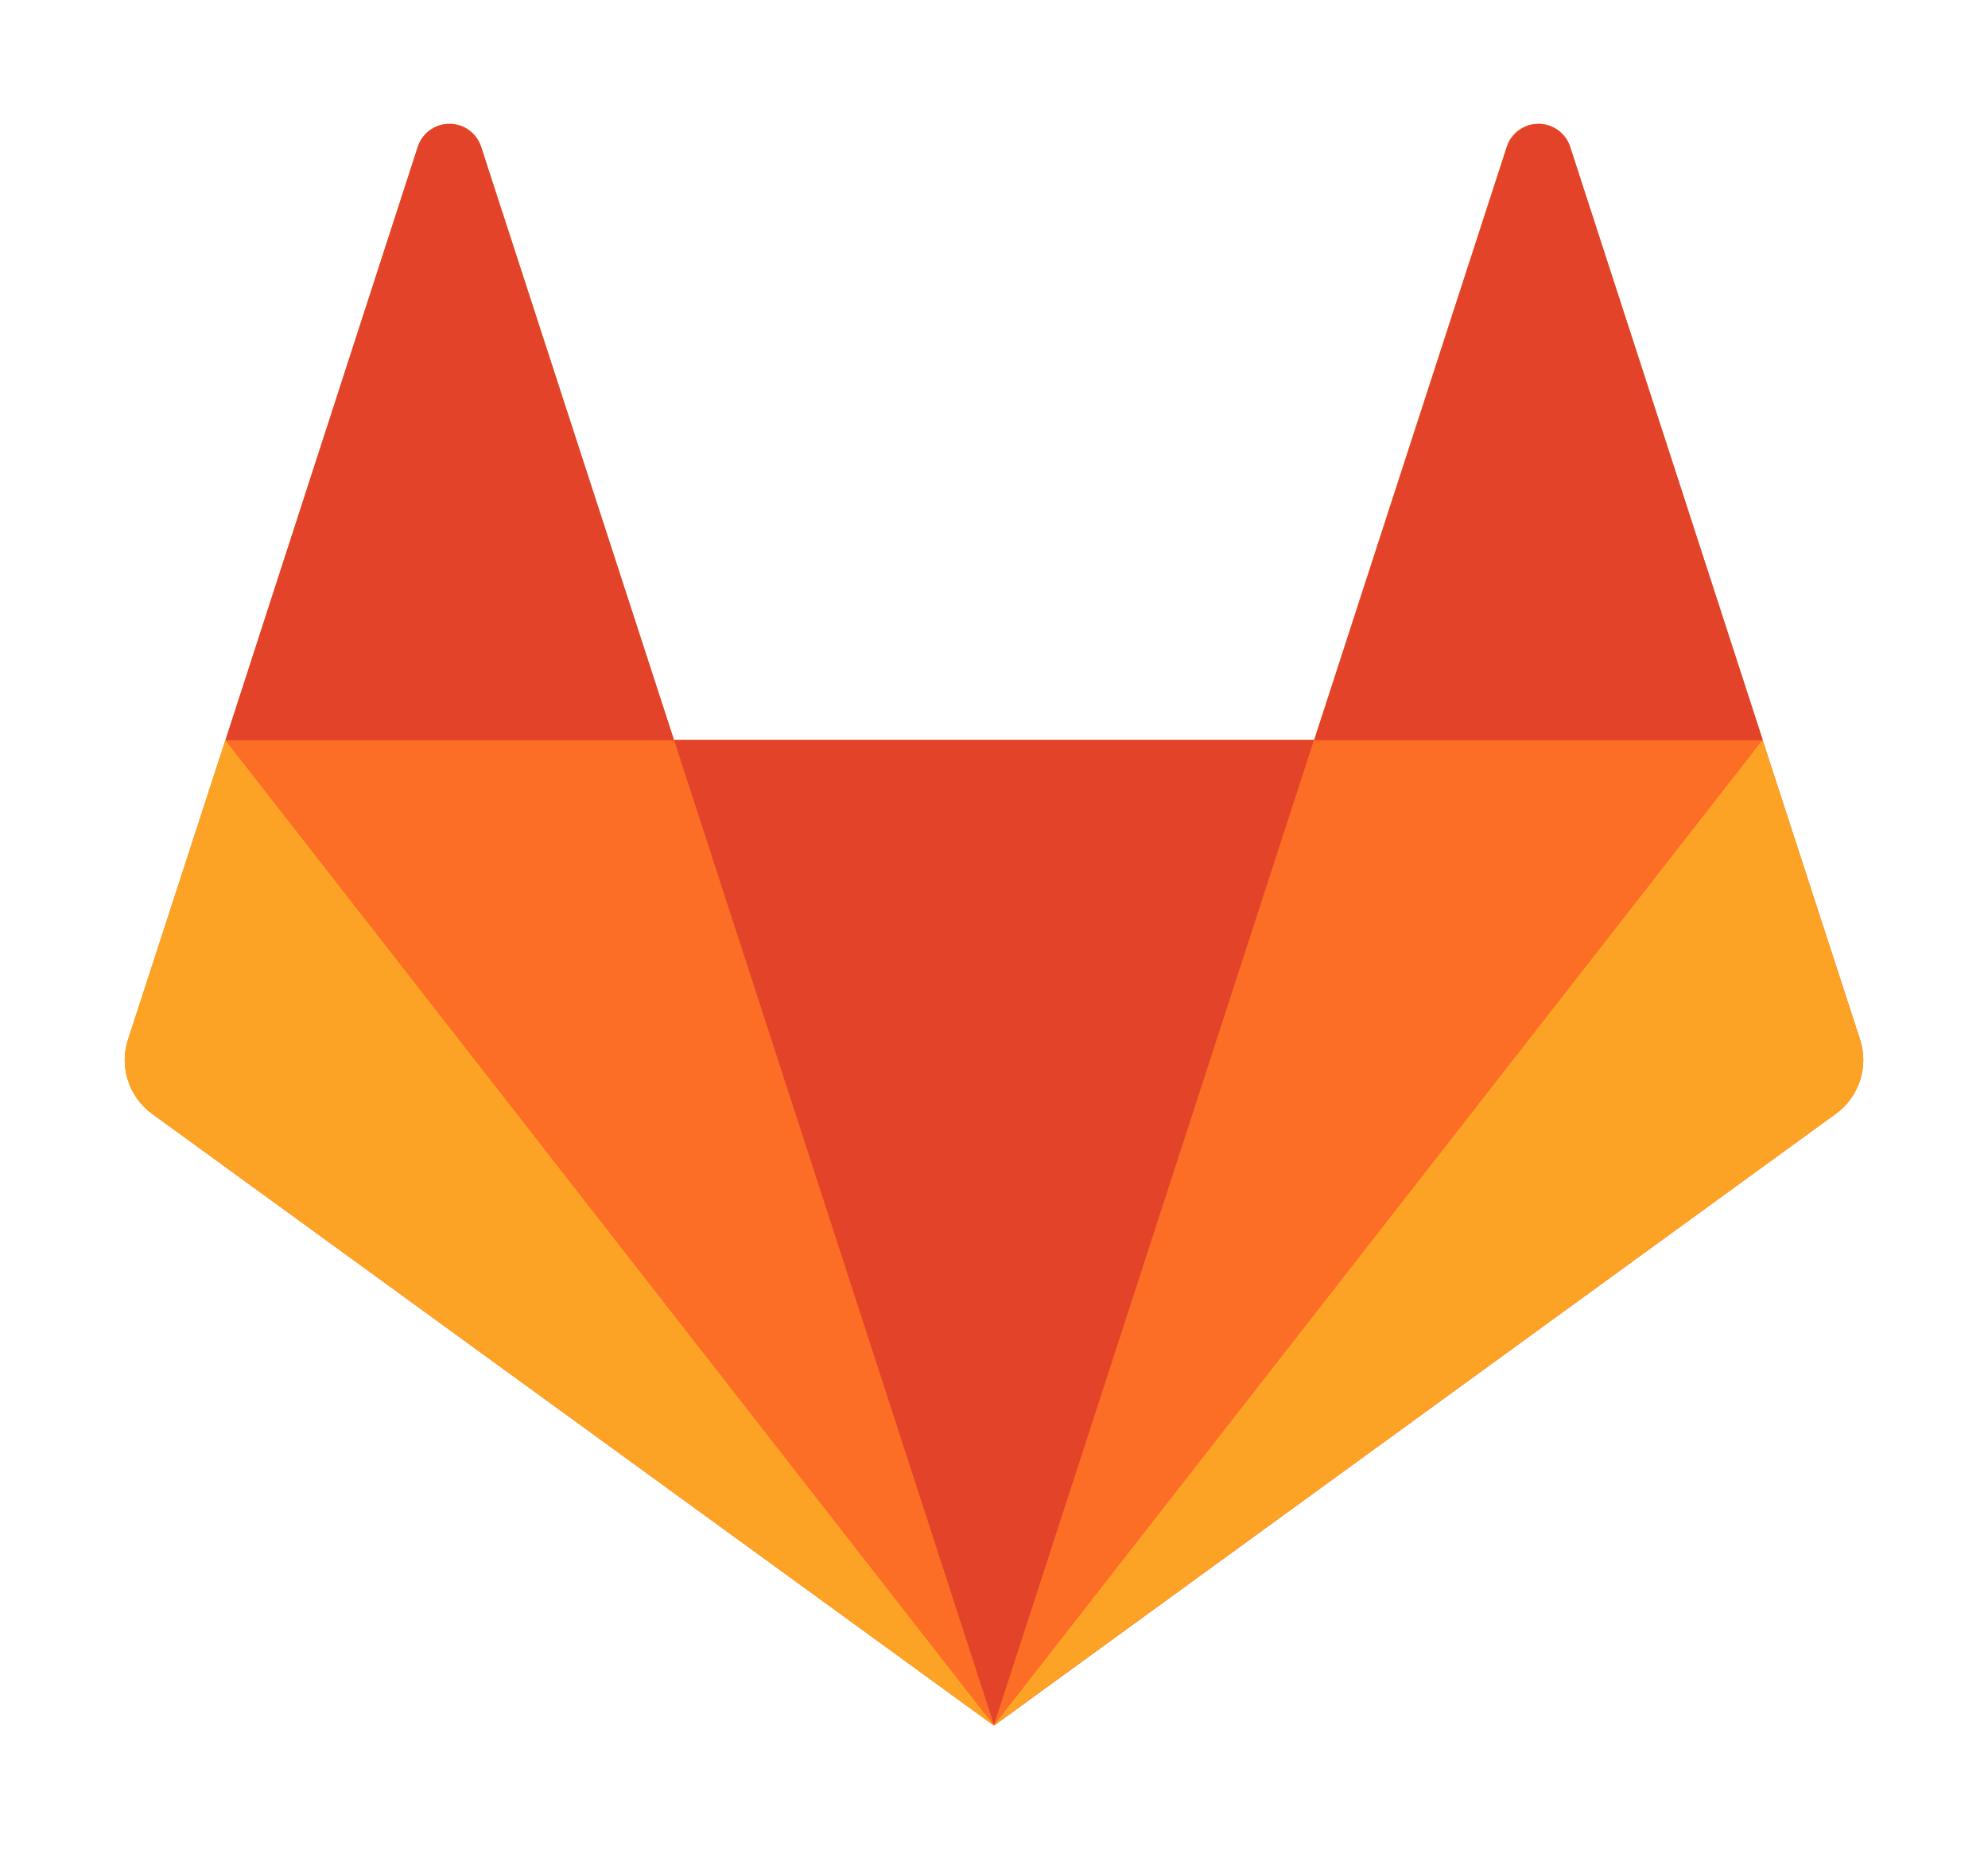
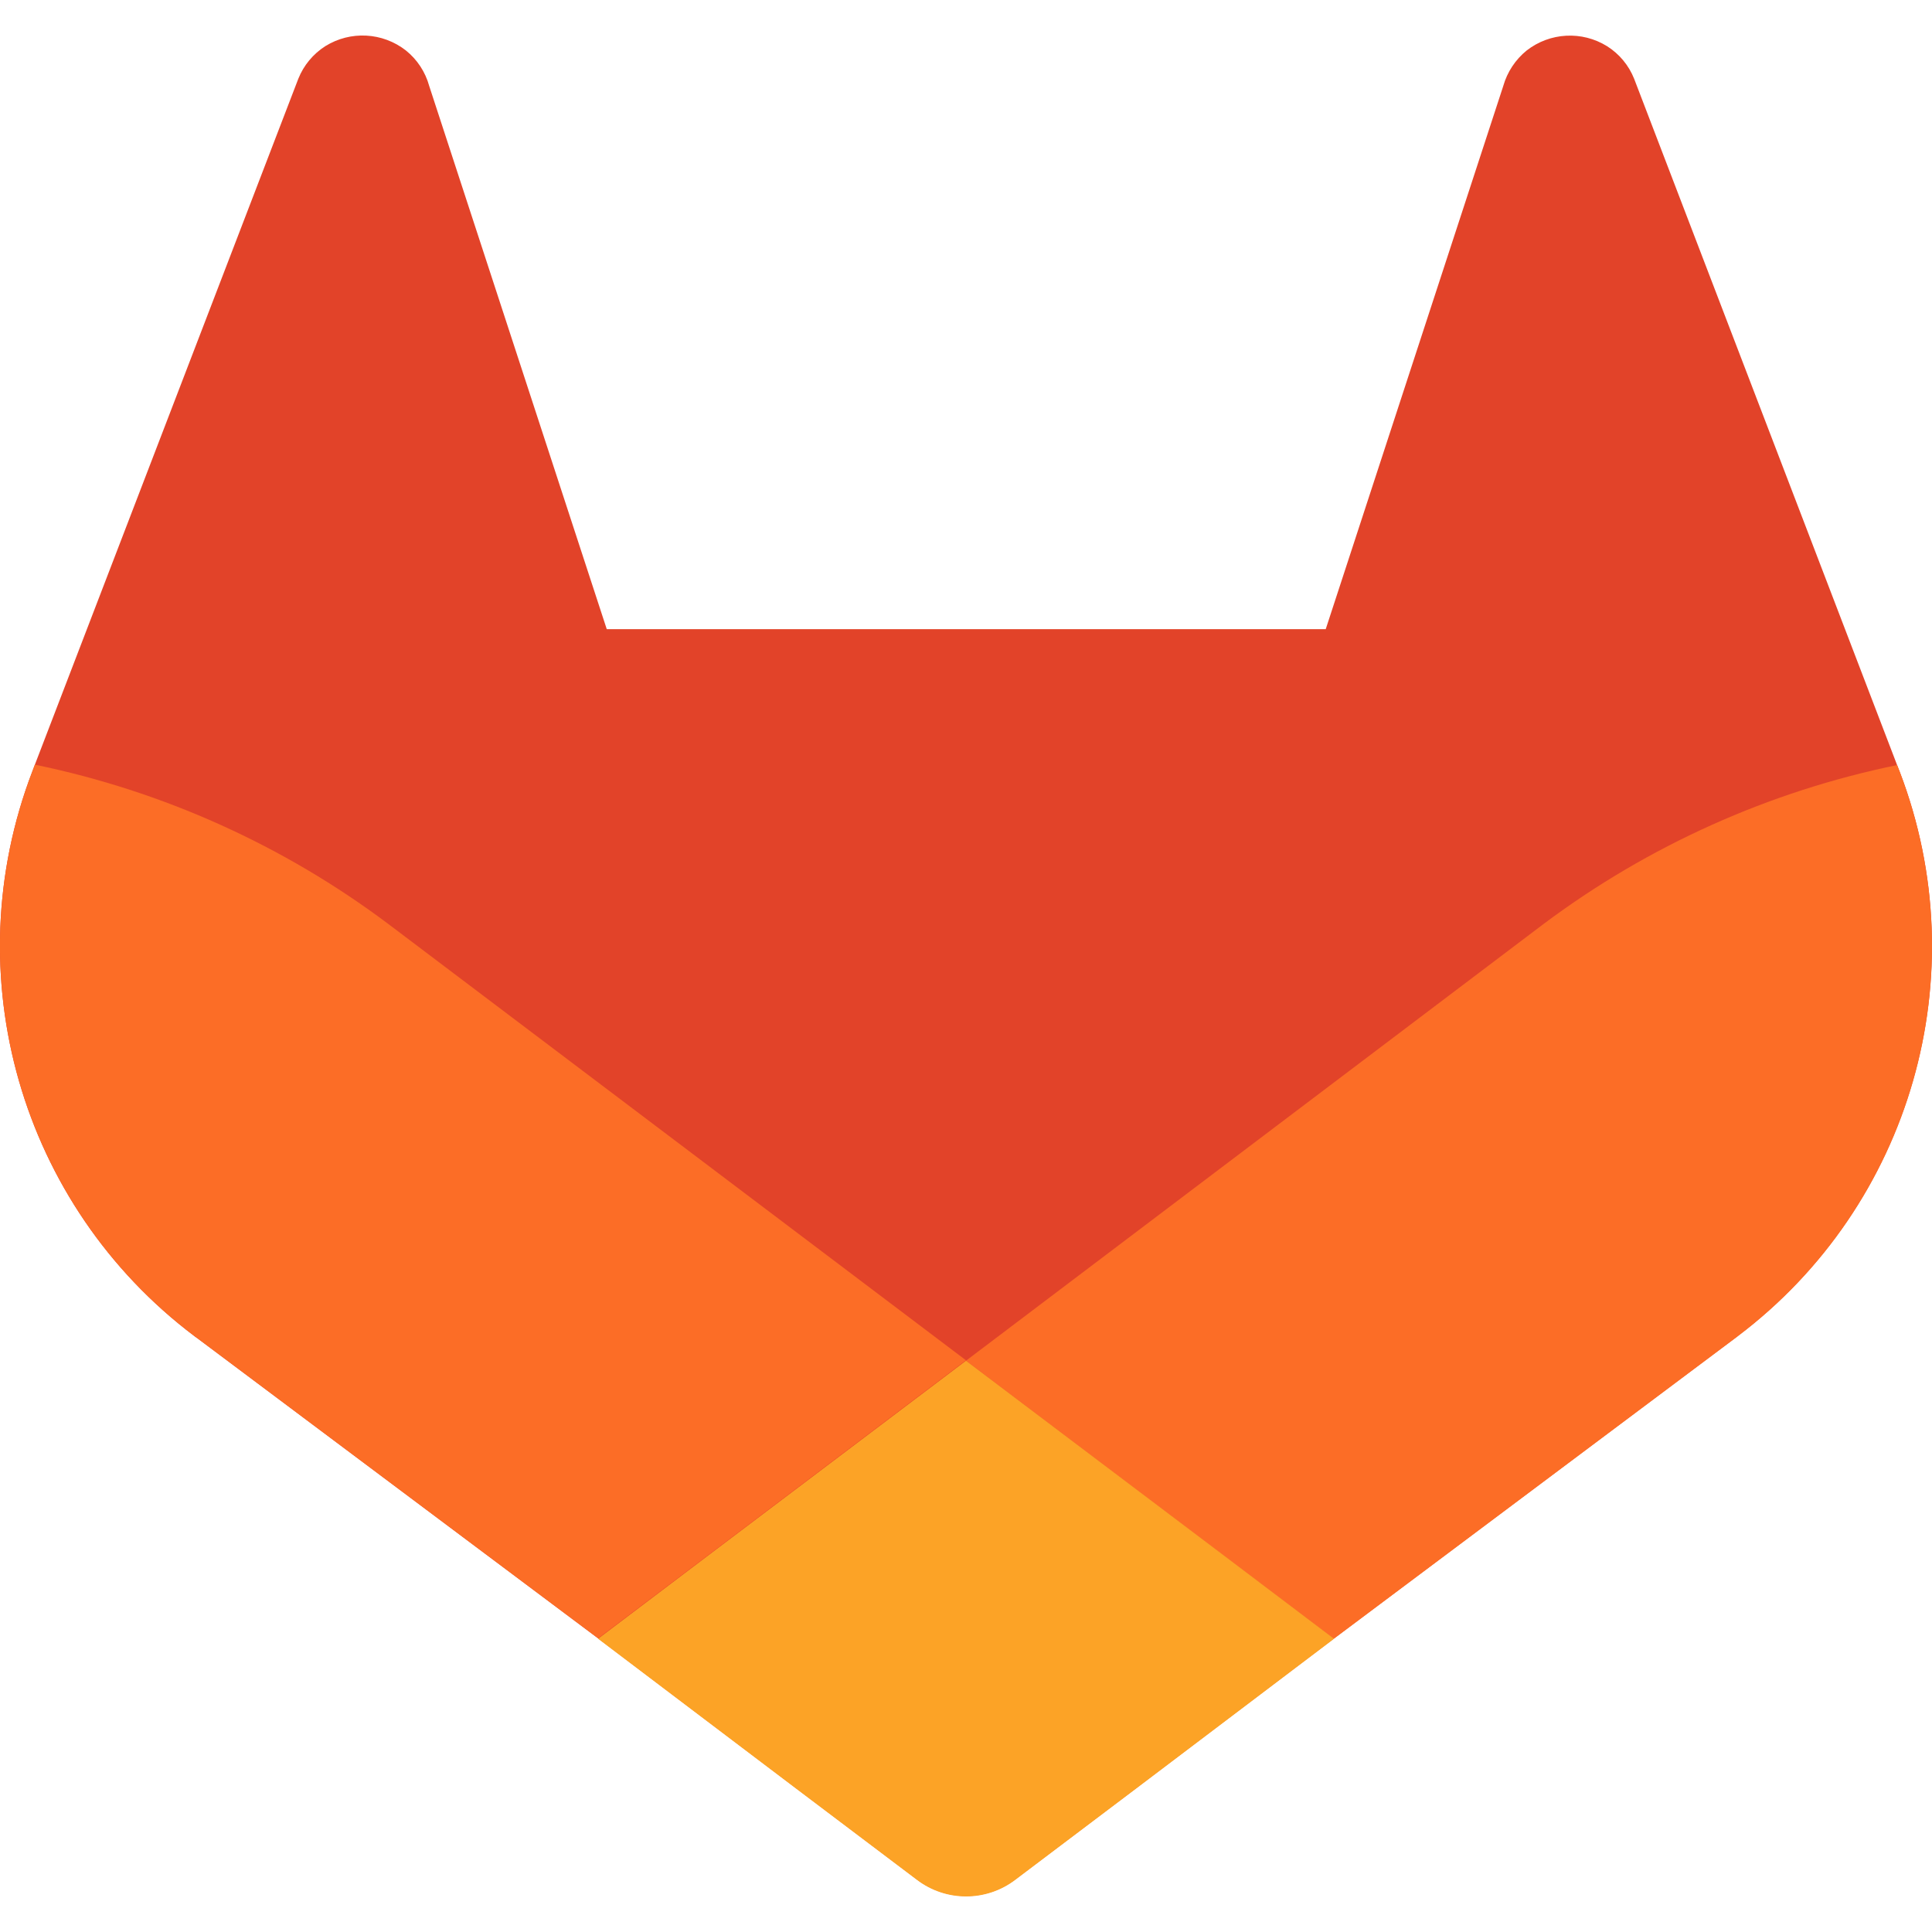
- <svg xmlns="http://www.w3.org/2000/svg" id="logo_art" data-name="logo art" viewBox="100 100 386 359">
-   <defs>
-     <style>
-       .cls-1 {
-         fill: #fc6d26;
-       }
- 
-       .cls-2 {
-         fill: #e24329;
-       }
- 
-       .cls-3 {
-         fill: #fca326;
+ <svg xmlns="http://www.w3.org/2000/svg" viewBox="0 0 48 48">
+   <defs id="gitlab_svg__defs4">
+     <style id="style2">
+       .gitlab_svg__cls-2 {
+         fill: #fc6d26
      }
    </style>
  </defs>
-   <g id="g44">
-     <path id="path46" class="cls-1" d="M461.17,301.83l-18.91-58.12L404.84,128.43a6.47,6.47,0,0,0-12.27,0L355.15,243.64H230.82L193.4,128.43a6.46,6.46,0,0,0-12.26,0L143.78,243.64l-18.91,58.19a12.88,12.88,0,0,0,4.66,14.39L293,435,456.44,316.22a12.9,12.9,0,0,0,4.73-14.39" />
-   </g>
-   <g id="g48">
-     <path id="path50" class="cls-2" d="M293,434.91h0l62.16-191.28H230.87L293,434.91Z" />
-   </g>
-   <g id="g56">
-     <path id="path58" class="cls-1" d="M293,434.91,230.82,243.63h-87L293,434.91Z" />
-   </g>
-   <g id="g64">
-     <path id="path66" class="cls-3" d="M143.75,243.69h0l-18.91,58.12a12.88,12.88,0,0,0,4.66,14.39L293,435,143.75,243.69Z" />
-   </g>
-   <g id="g72">
-     <path id="path74" class="cls-2" d="M143.78,243.69h87.11L193.4,128.49a6.47,6.47,0,0,0-12.27,0l-37.35,115.2Z" />
-   </g>
-   <g id="g76">
-     <path id="path78" class="cls-1" d="M293,434.91l62.16-191.28H442.3L293,434.91Z" />
-   </g>
-   <g id="g80">
-     <path id="path82" class="cls-3" d="M442.24,243.69h0l18.91,58.12a12.85,12.85,0,0,1-4.66,14.39L293,434.91l149.2-191.22Z" />
-   </g>
-   <g id="g84">
-     <path id="path86" class="cls-2" d="M442.28,243.69h-87.1l37.42-115.2a6.46,6.46,0,0,1,12.26,0l37.42,115.2Z" />
+   <g id="gitlab_svg__LOGO" style="stroke-width:4.001" transform="translate(-23.487 -23.49) scale(.24993)">
+     <path id="gitlab_svg__path6" d="m282.83 170.73-.27-.69-26.14-68.22a6.81 6.81 0 0 0-2.69-3.24 7 7 0 0 0-8 .43 7 7 0 0 0-2.32 3.52l-17.65 54h-71.47l-17.65-54a6.86 6.86 0 0 0-2.32-3.53 7 7 0 0 0-8-.43 6.87 6.87 0 0 0-2.69 3.24L97.44 170l-.26.69a48.54 48.54 0 0 0 16.1 56.1l.09.07.24.17 39.82 29.82 19.7 14.91 12 9.06a8.07 8.07 0 0 0 9.76 0l12-9.06 19.7-14.91 40.06-30 .1-.08a48.56 48.56 0 0 0 16.08-56.04z" style="stroke-width:4.001;fill:#e24329" />
+     <path id="gitlab_svg__path8" d="m282.83 170.73-.27-.69a88.3 88.3 0 0 0-35.15 15.8L190 229.25c19.55 14.79 36.57 27.64 36.57 27.64l40.06-30 .1-.08a48.56 48.56 0 0 0 16.1-56.08z" class="gitlab_svg__cls-2" style="stroke-width:4.001" />
+     <path id="gitlab_svg__path10" d="m153.43 256.89 19.7 14.91 12 9.06a8.07 8.07 0 0 0 9.76 0l12-9.06 19.7-14.91S209.55 244 190 229.25c-19.55 14.75-36.57 27.64-36.57 27.64z" style="stroke-width:4.001;fill:#fca326" />
+     <path id="gitlab_svg__path12" d="M132.58 185.84A88.19 88.19 0 0 0 97.44 170l-.26.69a48.54 48.54 0 0 0 16.1 56.1l.09.07.24.17 39.82 29.82L190 229.21z" class="gitlab_svg__cls-2" style="stroke-width:4.001" />
  </g>
</svg>
